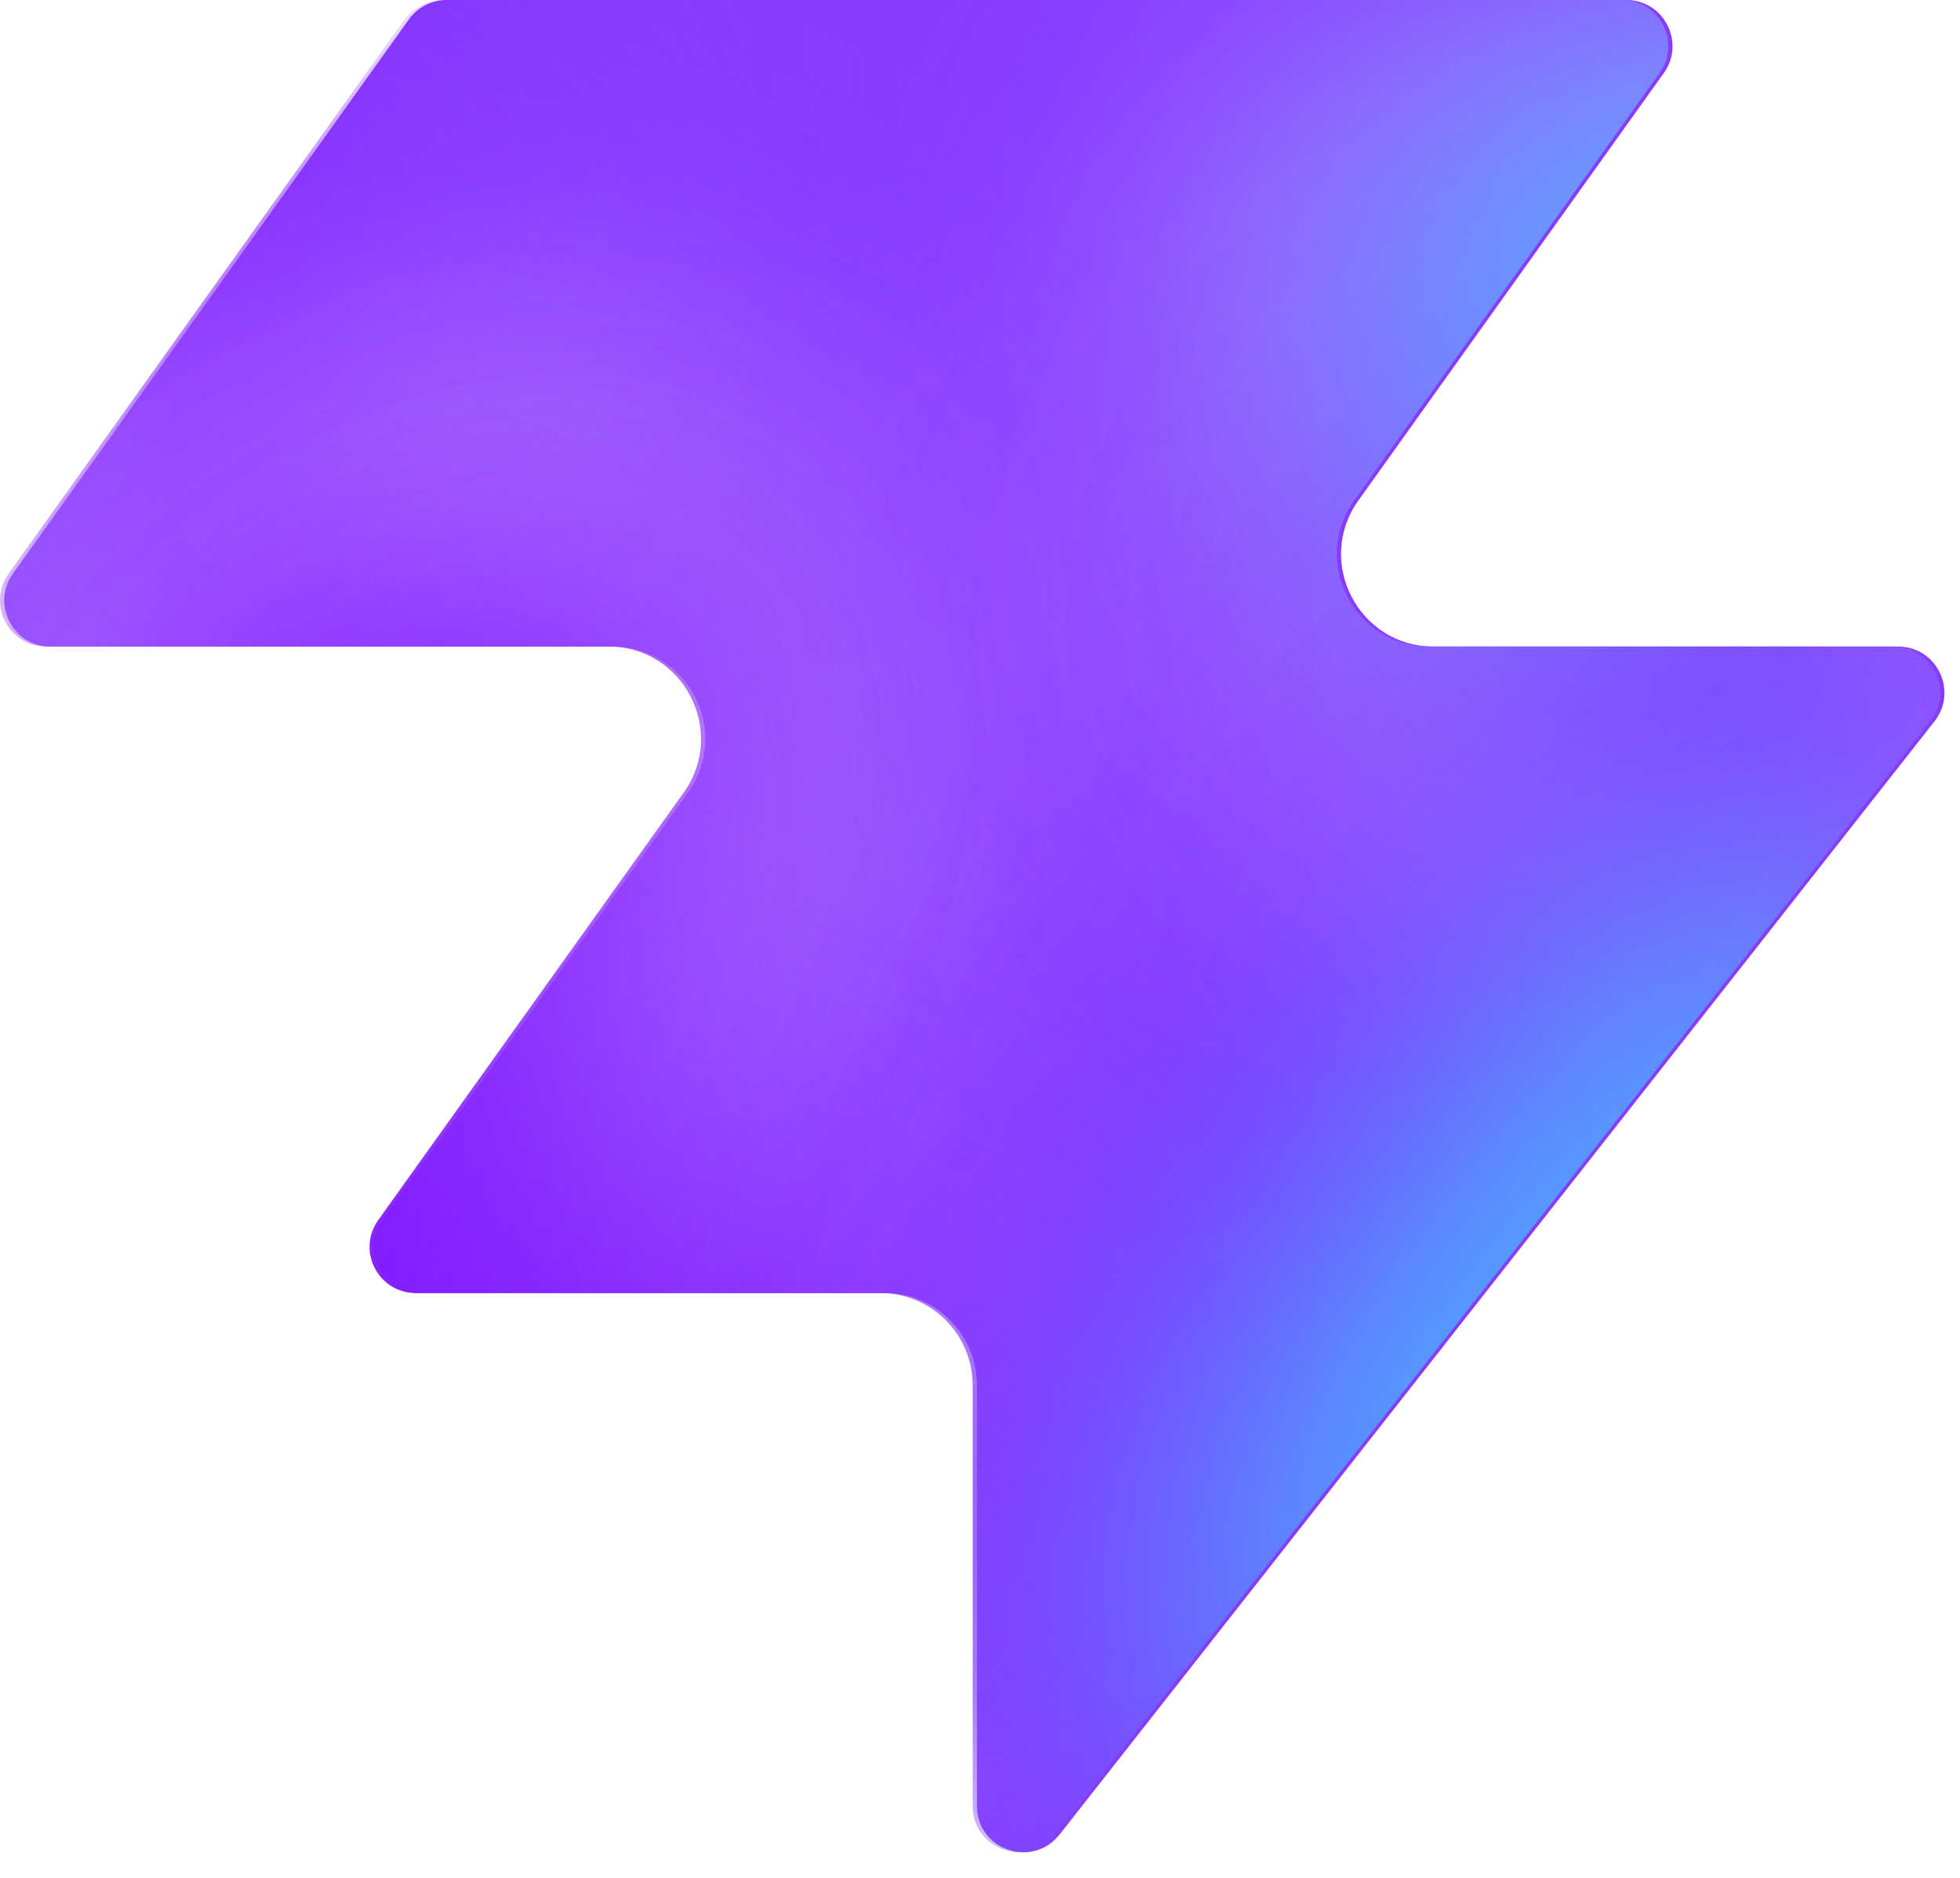
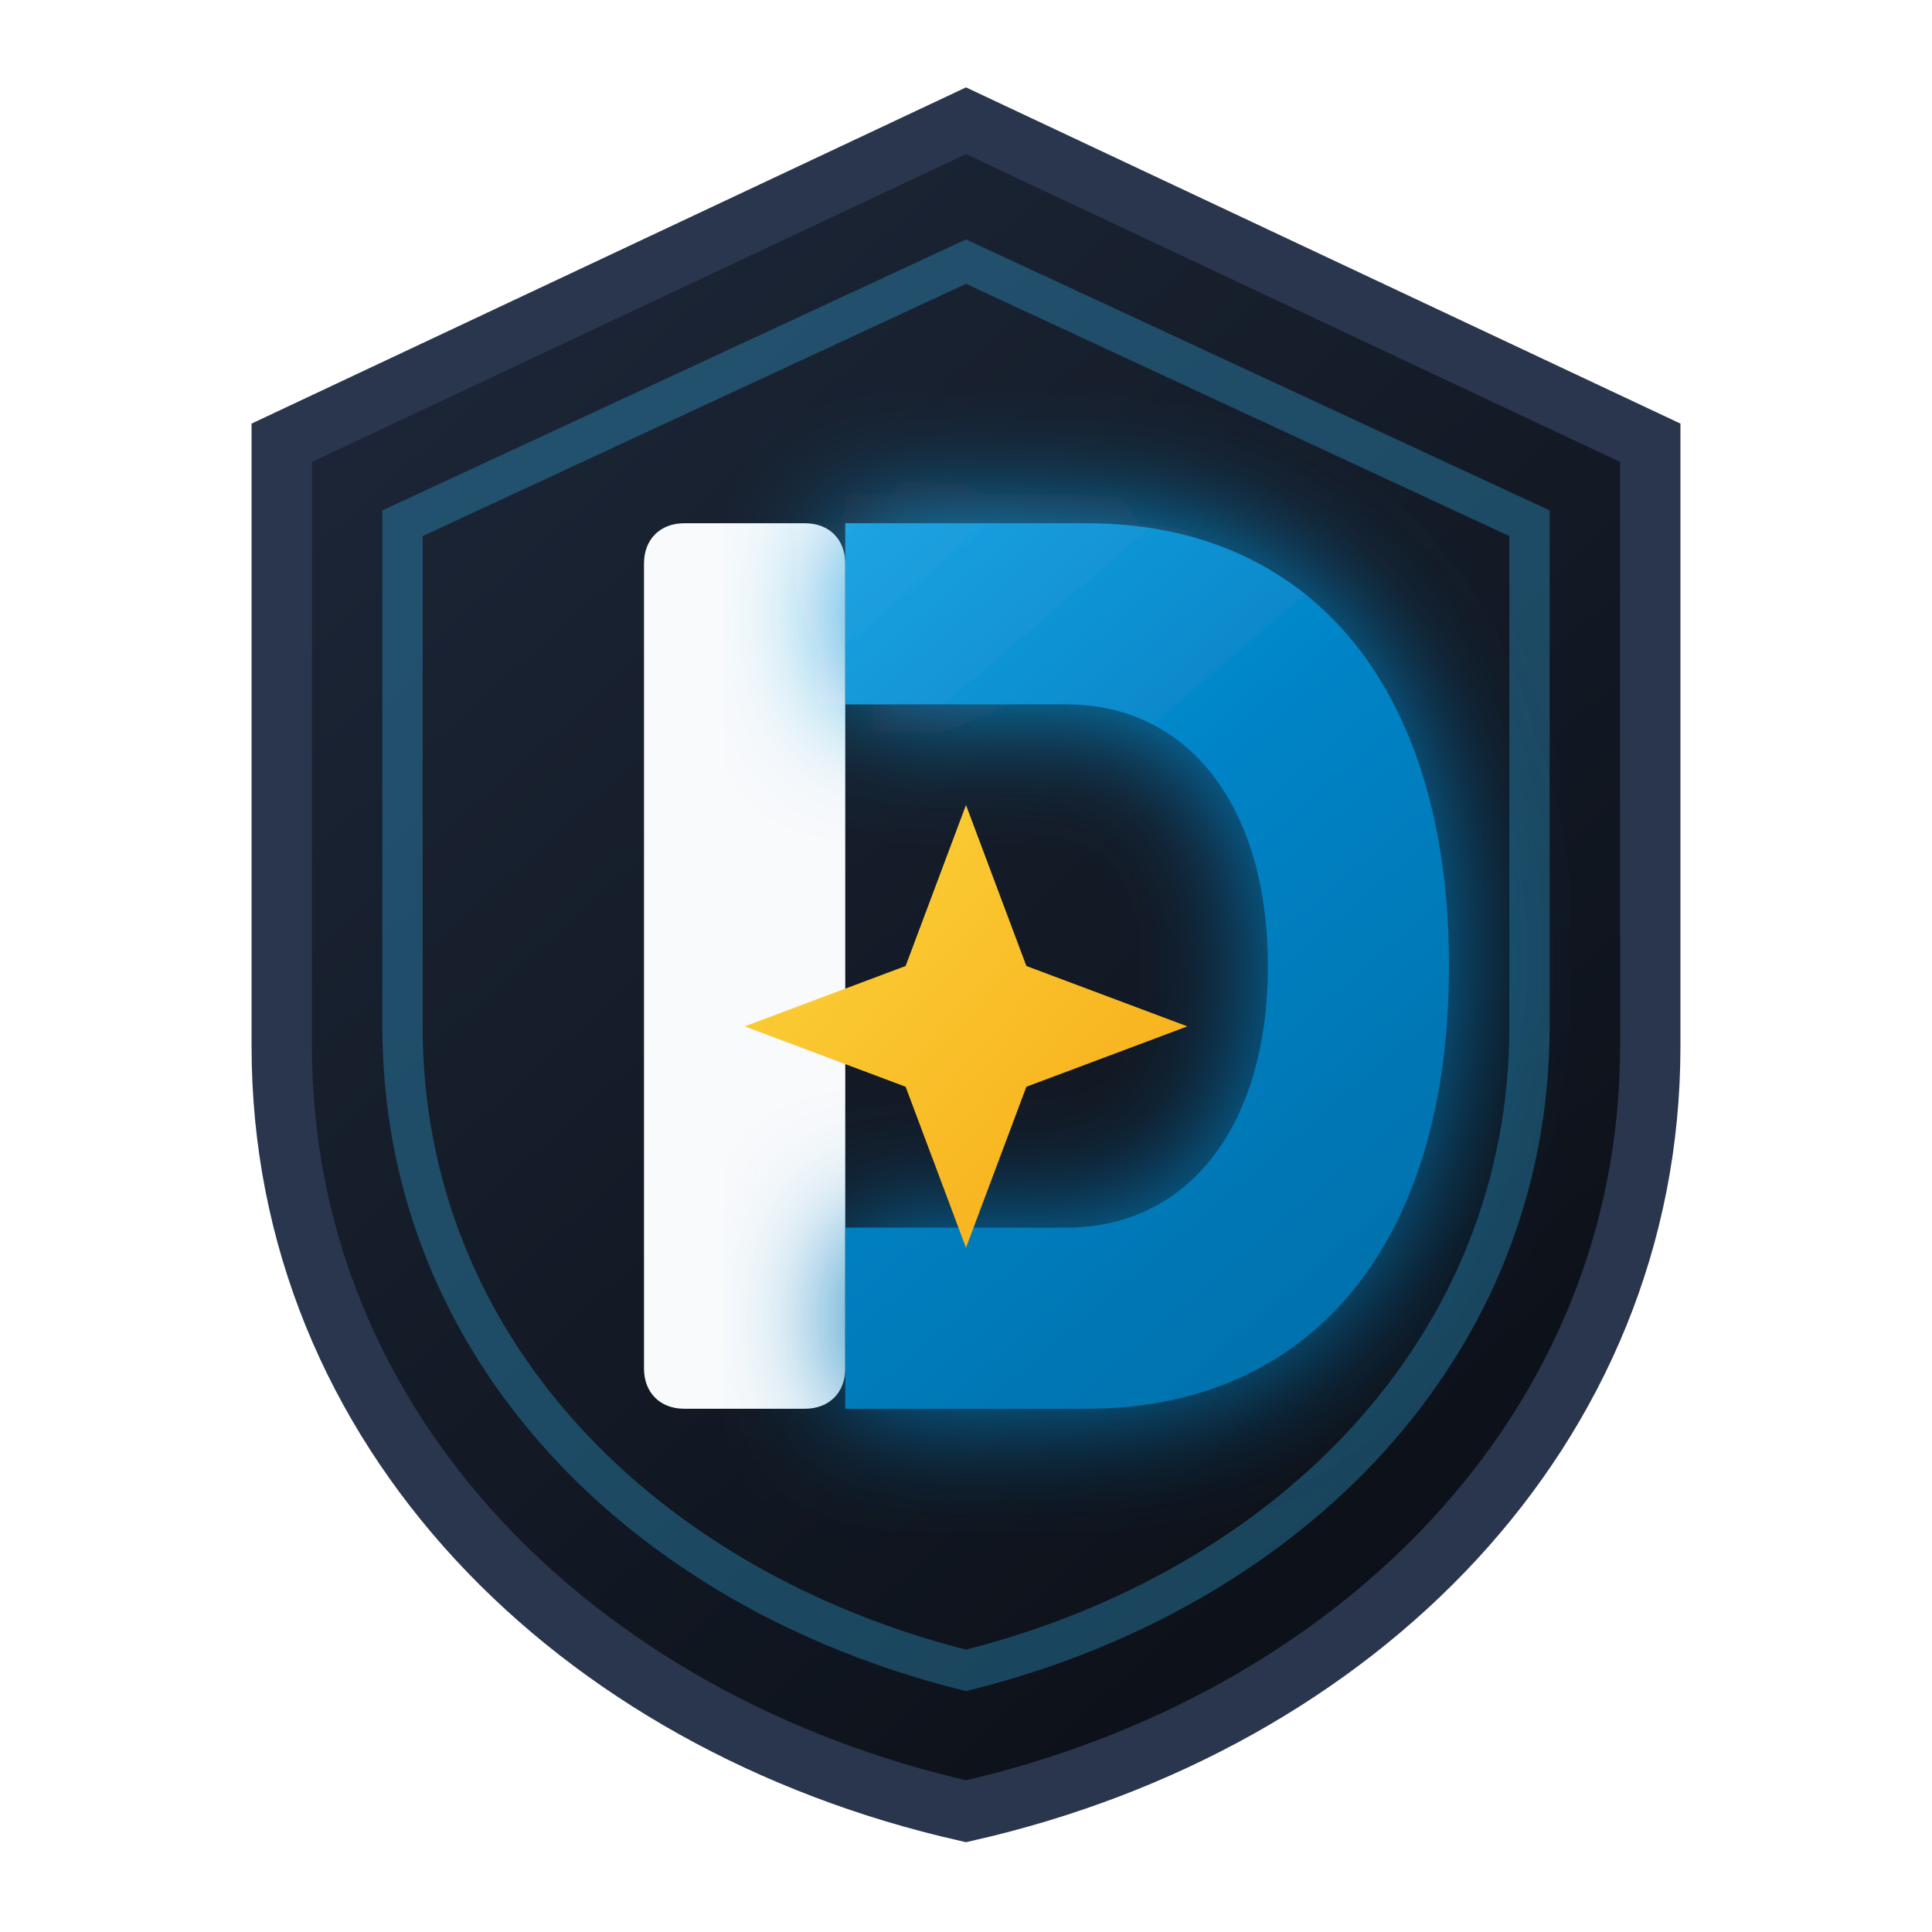
- <svg xmlns="http://www.w3.org/2000/svg" width="48" height="46" fill="none" viewBox="0 0 48 46">
-   <path fill="#863bff" d="M25.946 44.938c-.664.845-2.021.375-2.021-.698V33.937a2.26 2.26 0 0 0-2.262-2.262H10.287c-.92 0-1.456-1.04-.92-1.788l7.48-10.471c1.07-1.497 0-3.578-1.842-3.578H1.237c-.92 0-1.456-1.04-.92-1.788L10.013.474c.214-.297.556-.474.92-.474h28.894c.92 0 1.456 1.04.92 1.788l-7.48 10.471c-1.07 1.498 0 3.579 1.842 3.579h11.377c.943 0 1.473 1.088.89 1.83L25.947 44.94z" style="fill:#863bff;fill:color(display-p3 .525 .23 1);fill-opacity:1" />
-   <mask id="a" width="48" height="46" x="0" y="0" maskUnits="userSpaceOnUse" style="mask-type:alpha">
-     <path fill="#000" d="M25.842 44.938c-.664.844-2.021.375-2.021-.698V33.937a2.26 2.26 0 0 0-2.262-2.262H10.183c-.92 0-1.456-1.04-.92-1.788l7.48-10.471c1.07-1.498 0-3.579-1.842-3.579H1.133c-.92 0-1.456-1.04-.92-1.787L9.91.473c.214-.297.556-.474.92-.474h28.894c.92 0 1.456 1.04.92 1.788l-7.48 10.471c-1.07 1.498 0 3.578 1.842 3.578h11.377c.943 0 1.473 1.088.89 1.832L25.843 44.94z" style="fill:#000;fill-opacity:1" />
-   </mask>
-   <g mask="url(#a)">
-     <g filter="url(#b)">
-       <ellipse cx="5.508" cy="14.704" fill="#ede6ff" rx="5.508" ry="14.704" style="fill:#ede6ff;fill:color(display-p3 .927 .903 1);fill-opacity:1" transform="matrix(.00324 1 1 -.00324 -4.47 31.516)" />
-     </g>
-     <g filter="url(#c)">
-       <ellipse cx="10.399" cy="29.851" fill="#ede6ff" rx="10.399" ry="29.851" style="fill:#ede6ff;fill:color(display-p3 .927 .903 1);fill-opacity:1" transform="matrix(.00324 1 1 -.00324 -39.328 7.883)" />
-     </g>
-     <g filter="url(#d)">
-       <ellipse cx="5.508" cy="30.487" fill="#7e14ff" rx="5.508" ry="30.487" style="fill:#7e14ff;fill:color(display-p3 .492 .077 1);fill-opacity:1" transform="rotate(89.814 -25.913 -14.639)scale(1 -1)" />
-     </g>
-     <g filter="url(#e)">
-       <ellipse cx="5.508" cy="30.599" fill="#7e14ff" rx="5.508" ry="30.599" style="fill:#7e14ff;fill:color(display-p3 .492 .077 1);fill-opacity:1" transform="rotate(89.814 -32.644 -3.334)scale(1 -1)" />
-     </g>
-     <g filter="url(#f)">
-       <ellipse cx="5.508" cy="30.599" fill="#7e14ff" rx="5.508" ry="30.599" style="fill:#7e14ff;fill:color(display-p3 .492 .077 1);fill-opacity:1" transform="matrix(.00324 1 1 -.00324 -34.34 30.47)" />
-     </g>
-     <g filter="url(#g)">
-       <ellipse cx="14.072" cy="22.078" fill="#ede6ff" rx="14.072" ry="22.078" style="fill:#ede6ff;fill:color(display-p3 .927 .903 1);fill-opacity:1" transform="rotate(93.35 24.506 48.493)scale(-1 1)" />
-     </g>
-     <g filter="url(#h)">
-       <ellipse cx="3.47" cy="21.501" fill="#7e14ff" rx="3.47" ry="21.501" style="fill:#7e14ff;fill:color(display-p3 .492 .077 1);fill-opacity:1" transform="rotate(89.009 28.708 47.59)scale(-1 1)" />
-     </g>
-     <g filter="url(#i)">
-       <ellipse cx="3.47" cy="21.501" fill="#7e14ff" rx="3.47" ry="21.501" style="fill:#7e14ff;fill:color(display-p3 .492 .077 1);fill-opacity:1" transform="rotate(89.009 28.708 47.59)scale(-1 1)" />
-     </g>
-     <g filter="url(#j)">
-       <ellipse cx=".387" cy="8.972" fill="#7e14ff" rx="4.407" ry="29.108" style="fill:#7e14ff;fill:color(display-p3 .492 .077 1);fill-opacity:1" transform="rotate(39.51 .387 8.972)" />
-     </g>
-     <g filter="url(#k)">
-       <ellipse cx="47.523" cy="-6.092" fill="#7e14ff" rx="4.407" ry="29.108" style="fill:#7e14ff;fill:color(display-p3 .492 .077 1);fill-opacity:1" transform="rotate(37.892 47.523 -6.092)" />
-     </g>
-     <g filter="url(#l)">
-       <ellipse cx="41.412" cy="6.333" fill="#47bfff" rx="5.971" ry="9.665" style="fill:#47bfff;fill:color(display-p3 .28 .748 1);fill-opacity:1" transform="rotate(37.892 41.412 6.333)" />
-     </g>
-     <g filter="url(#m)">
-       <ellipse cx="-1.879" cy="38.332" fill="#7e14ff" rx="4.407" ry="29.108" style="fill:#7e14ff;fill:color(display-p3 .492 .077 1);fill-opacity:1" transform="rotate(37.892 -1.88 38.332)" />
-     </g>
-     <g filter="url(#n)">
-       <ellipse cx="-1.879" cy="38.332" fill="#7e14ff" rx="4.407" ry="29.108" style="fill:#7e14ff;fill:color(display-p3 .492 .077 1);fill-opacity:1" transform="rotate(37.892 -1.88 38.332)" />
-     </g>
-     <g filter="url(#o)">
-       <ellipse cx="35.651" cy="29.907" fill="#7e14ff" rx="4.407" ry="29.108" style="fill:#7e14ff;fill:color(display-p3 .492 .077 1);fill-opacity:1" transform="rotate(37.892 35.651 29.907)" />
-     </g>
-     <g filter="url(#p)">
-       <ellipse cx="38.418" cy="32.4" fill="#47bfff" rx="5.971" ry="15.297" style="fill:#47bfff;fill:color(display-p3 .28 .748 1);fill-opacity:1" transform="rotate(37.892 38.418 32.4)" />
-     </g>
-   </g>
+ <svg xmlns="http://www.w3.org/2000/svg" viewBox="0 0 48 48" fill="none">
  <defs>
-     <filter id="b" width="60.045" height="41.654" x="-19.77" y="16.149" color-interpolation-filters="sRGB" filterUnits="userSpaceOnUse">
-       <feFlood flood-opacity="0" result="BackgroundImageFix" />
-       <feBlend in="SourceGraphic" in2="BackgroundImageFix" result="shape" />
-       <feGaussianBlur result="effect1_foregroundBlur_2002_17158" stdDeviation="7.659" />
-     </filter>
-     <filter id="c" width="90.34" height="51.437" x="-54.613" y="-7.533" color-interpolation-filters="sRGB" filterUnits="userSpaceOnUse">
-       <feFlood flood-opacity="0" result="BackgroundImageFix" />
-       <feBlend in="SourceGraphic" in2="BackgroundImageFix" result="shape" />
-       <feGaussianBlur result="effect1_foregroundBlur_2002_17158" stdDeviation="7.659" />
-     </filter>
-     <filter id="d" width="79.355" height="29.4" x="-49.64" y="2.03" color-interpolation-filters="sRGB" filterUnits="userSpaceOnUse">
-       <feFlood flood-opacity="0" result="BackgroundImageFix" />
-       <feBlend in="SourceGraphic" in2="BackgroundImageFix" result="shape" />
-       <feGaussianBlur result="effect1_foregroundBlur_2002_17158" stdDeviation="4.596" />
-     </filter>
-     <filter id="e" width="79.579" height="29.4" x="-45.045" y="20.029" color-interpolation-filters="sRGB" filterUnits="userSpaceOnUse">
-       <feFlood flood-opacity="0" result="BackgroundImageFix" />
-       <feBlend in="SourceGraphic" in2="BackgroundImageFix" result="shape" />
-       <feGaussianBlur result="effect1_foregroundBlur_2002_17158" stdDeviation="4.596" />
-     </filter>
-     <filter id="f" width="79.579" height="29.4" x="-43.513" y="21.178" color-interpolation-filters="sRGB" filterUnits="userSpaceOnUse">
-       <feFlood flood-opacity="0" result="BackgroundImageFix" />
-       <feBlend in="SourceGraphic" in2="BackgroundImageFix" result="shape" />
-       <feGaussianBlur result="effect1_foregroundBlur_2002_17158" stdDeviation="4.596" />
-     </filter>
-     <filter id="g" width="74.749" height="58.852" x="15.756" y="-17.901" color-interpolation-filters="sRGB" filterUnits="userSpaceOnUse">
-       <feFlood flood-opacity="0" result="BackgroundImageFix" />
-       <feBlend in="SourceGraphic" in2="BackgroundImageFix" result="shape" />
-       <feGaussianBlur result="effect1_foregroundBlur_2002_17158" stdDeviation="7.659" />
-     </filter>
-     <filter id="h" width="61.377" height="25.362" x="23.548" y="2.284" color-interpolation-filters="sRGB" filterUnits="userSpaceOnUse">
-       <feFlood flood-opacity="0" result="BackgroundImageFix" />
-       <feBlend in="SourceGraphic" in2="BackgroundImageFix" result="shape" />
-       <feGaussianBlur result="effect1_foregroundBlur_2002_17158" stdDeviation="4.596" />
-     </filter>
-     <filter id="i" width="61.377" height="25.362" x="23.548" y="2.284" color-interpolation-filters="sRGB" filterUnits="userSpaceOnUse">
-       <feFlood flood-opacity="0" result="BackgroundImageFix" />
-       <feBlend in="SourceGraphic" in2="BackgroundImageFix" result="shape" />
-       <feGaussianBlur result="effect1_foregroundBlur_2002_17158" stdDeviation="4.596" />
-     </filter>
-     <filter id="j" width="56.045" height="63.649" x="-27.636" y="-22.853" color-interpolation-filters="sRGB" filterUnits="userSpaceOnUse">
-       <feFlood flood-opacity="0" result="BackgroundImageFix" />
-       <feBlend in="SourceGraphic" in2="BackgroundImageFix" result="shape" />
-       <feGaussianBlur result="effect1_foregroundBlur_2002_17158" stdDeviation="4.596" />
-     </filter>
-     <filter id="k" width="54.814" height="64.646" x="20.116" y="-38.415" color-interpolation-filters="sRGB" filterUnits="userSpaceOnUse">
-       <feFlood flood-opacity="0" result="BackgroundImageFix" />
-       <feBlend in="SourceGraphic" in2="BackgroundImageFix" result="shape" />
-       <feGaussianBlur result="effect1_foregroundBlur_2002_17158" stdDeviation="4.596" />
-     </filter>
-     <filter id="l" width="33.541" height="35.313" x="24.641" y="-11.323" color-interpolation-filters="sRGB" filterUnits="userSpaceOnUse">
-       <feFlood flood-opacity="0" result="BackgroundImageFix" />
-       <feBlend in="SourceGraphic" in2="BackgroundImageFix" result="shape" />
-       <feGaussianBlur result="effect1_foregroundBlur_2002_17158" stdDeviation="4.596" />
-     </filter>
-     <filter id="m" width="54.814" height="64.646" x="-29.286" y="6.009" color-interpolation-filters="sRGB" filterUnits="userSpaceOnUse">
-       <feFlood flood-opacity="0" result="BackgroundImageFix" />
-       <feBlend in="SourceGraphic" in2="BackgroundImageFix" result="shape" />
-       <feGaussianBlur result="effect1_foregroundBlur_2002_17158" stdDeviation="4.596" />
-     </filter>
-     <filter id="n" width="54.814" height="64.646" x="-29.286" y="6.009" color-interpolation-filters="sRGB" filterUnits="userSpaceOnUse">
-       <feFlood flood-opacity="0" result="BackgroundImageFix" />
-       <feBlend in="SourceGraphic" in2="BackgroundImageFix" result="shape" />
-       <feGaussianBlur result="effect1_foregroundBlur_2002_17158" stdDeviation="4.596" />
-     </filter>
-     <filter id="o" width="54.814" height="64.646" x="8.244" y="-2.416" color-interpolation-filters="sRGB" filterUnits="userSpaceOnUse">
-       <feFlood flood-opacity="0" result="BackgroundImageFix" />
-       <feBlend in="SourceGraphic" in2="BackgroundImageFix" result="shape" />
-       <feGaussianBlur result="effect1_foregroundBlur_2002_17158" stdDeviation="4.596" />
-     </filter>
-     <filter id="p" width="39.409" height="43.623" x="18.713" y="10.588" color-interpolation-filters="sRGB" filterUnits="userSpaceOnUse">
-       <feFlood flood-opacity="0" result="BackgroundImageFix" />
-       <feBlend in="SourceGraphic" in2="BackgroundImageFix" result="shape" />
-       <feGaussianBlur result="effect1_foregroundBlur_2002_17158" stdDeviation="4.596" />
+     <linearGradient id="shieldGrad" x1="6" y1="4" x2="42" y2="44" gradientUnits="userSpaceOnUse">
+       <stop offset="0%" stop-color="#1E293B" />
+       <stop offset="100%" stop-color="#090C12" />
+     </linearGradient>
+     <linearGradient id="cyanBeam" x1="12" y1="10" x2="36" y2="38" gradientUnits="userSpaceOnUse">
+       <stop offset="0%" stop-color="#38BDF8" />
+       <stop offset="50%" stop-color="#0284C7" />
+       <stop offset="100%" stop-color="#0369A1" />
+     </linearGradient>
+     <linearGradient id="goldSheen" x1="20" y1="12" x2="38" y2="28" gradientUnits="userSpaceOnUse">
+       <stop offset="0%" stop-color="#FDE047" />
+       <stop offset="100%" stop-color="#F59E0B" />
+     </linearGradient>
+     <filter id="glow" x="-20%" y="-20%" width="140%" height="140%">
+       <feGaussianBlur stdDeviation="1.5" result="blur" />
+       <feComposite in="SourceGraphic" in2="blur" operator="over" />
    </filter>
  </defs>
+   <path d="M24 3L41 11V26C41 35.5 33.7 42.8 24 45C14.3 42.8 7 35.5 7 26V11L24 3Z" fill="url(#shieldGrad)" stroke="#2A364E" stroke-width="1.5" />
+   <path d="M24 6.5L38 13V25.5C38 33.5 32 39.5 24 41.5C16 39.5 10 33.5 10 25.5V13L24 6.5Z" stroke="#38BDF8" stroke-opacity="0.3" stroke-width="1" />
+   <path d="M16 14C16 13.4 16.4 13 17 13H20C20.6 13 21 13.4 21 14V34C21 34.6 20.6 35 20 35H17C16.4 35 16 34.6 16 34V14Z" fill="#F8FAFC" />
+   <path d="M21 13H27C32.5 13 36 17 36 24C36 31 32.5 35 27 35H21V30.5H26.5C29.5 30.5 31.5 28 31.5 24C31.5 20 29.5 17.5 26.5 17.5H21V13Z" fill="url(#cyanBeam)" filter="url(#glow)" />
+   <path d="M24 20L25.5 24L29.5 25.5L25.5 27L24 31L22.5 27L18.5 25.5L22.5 24L24 20Z" fill="url(#goldSheen)" />
</svg>
